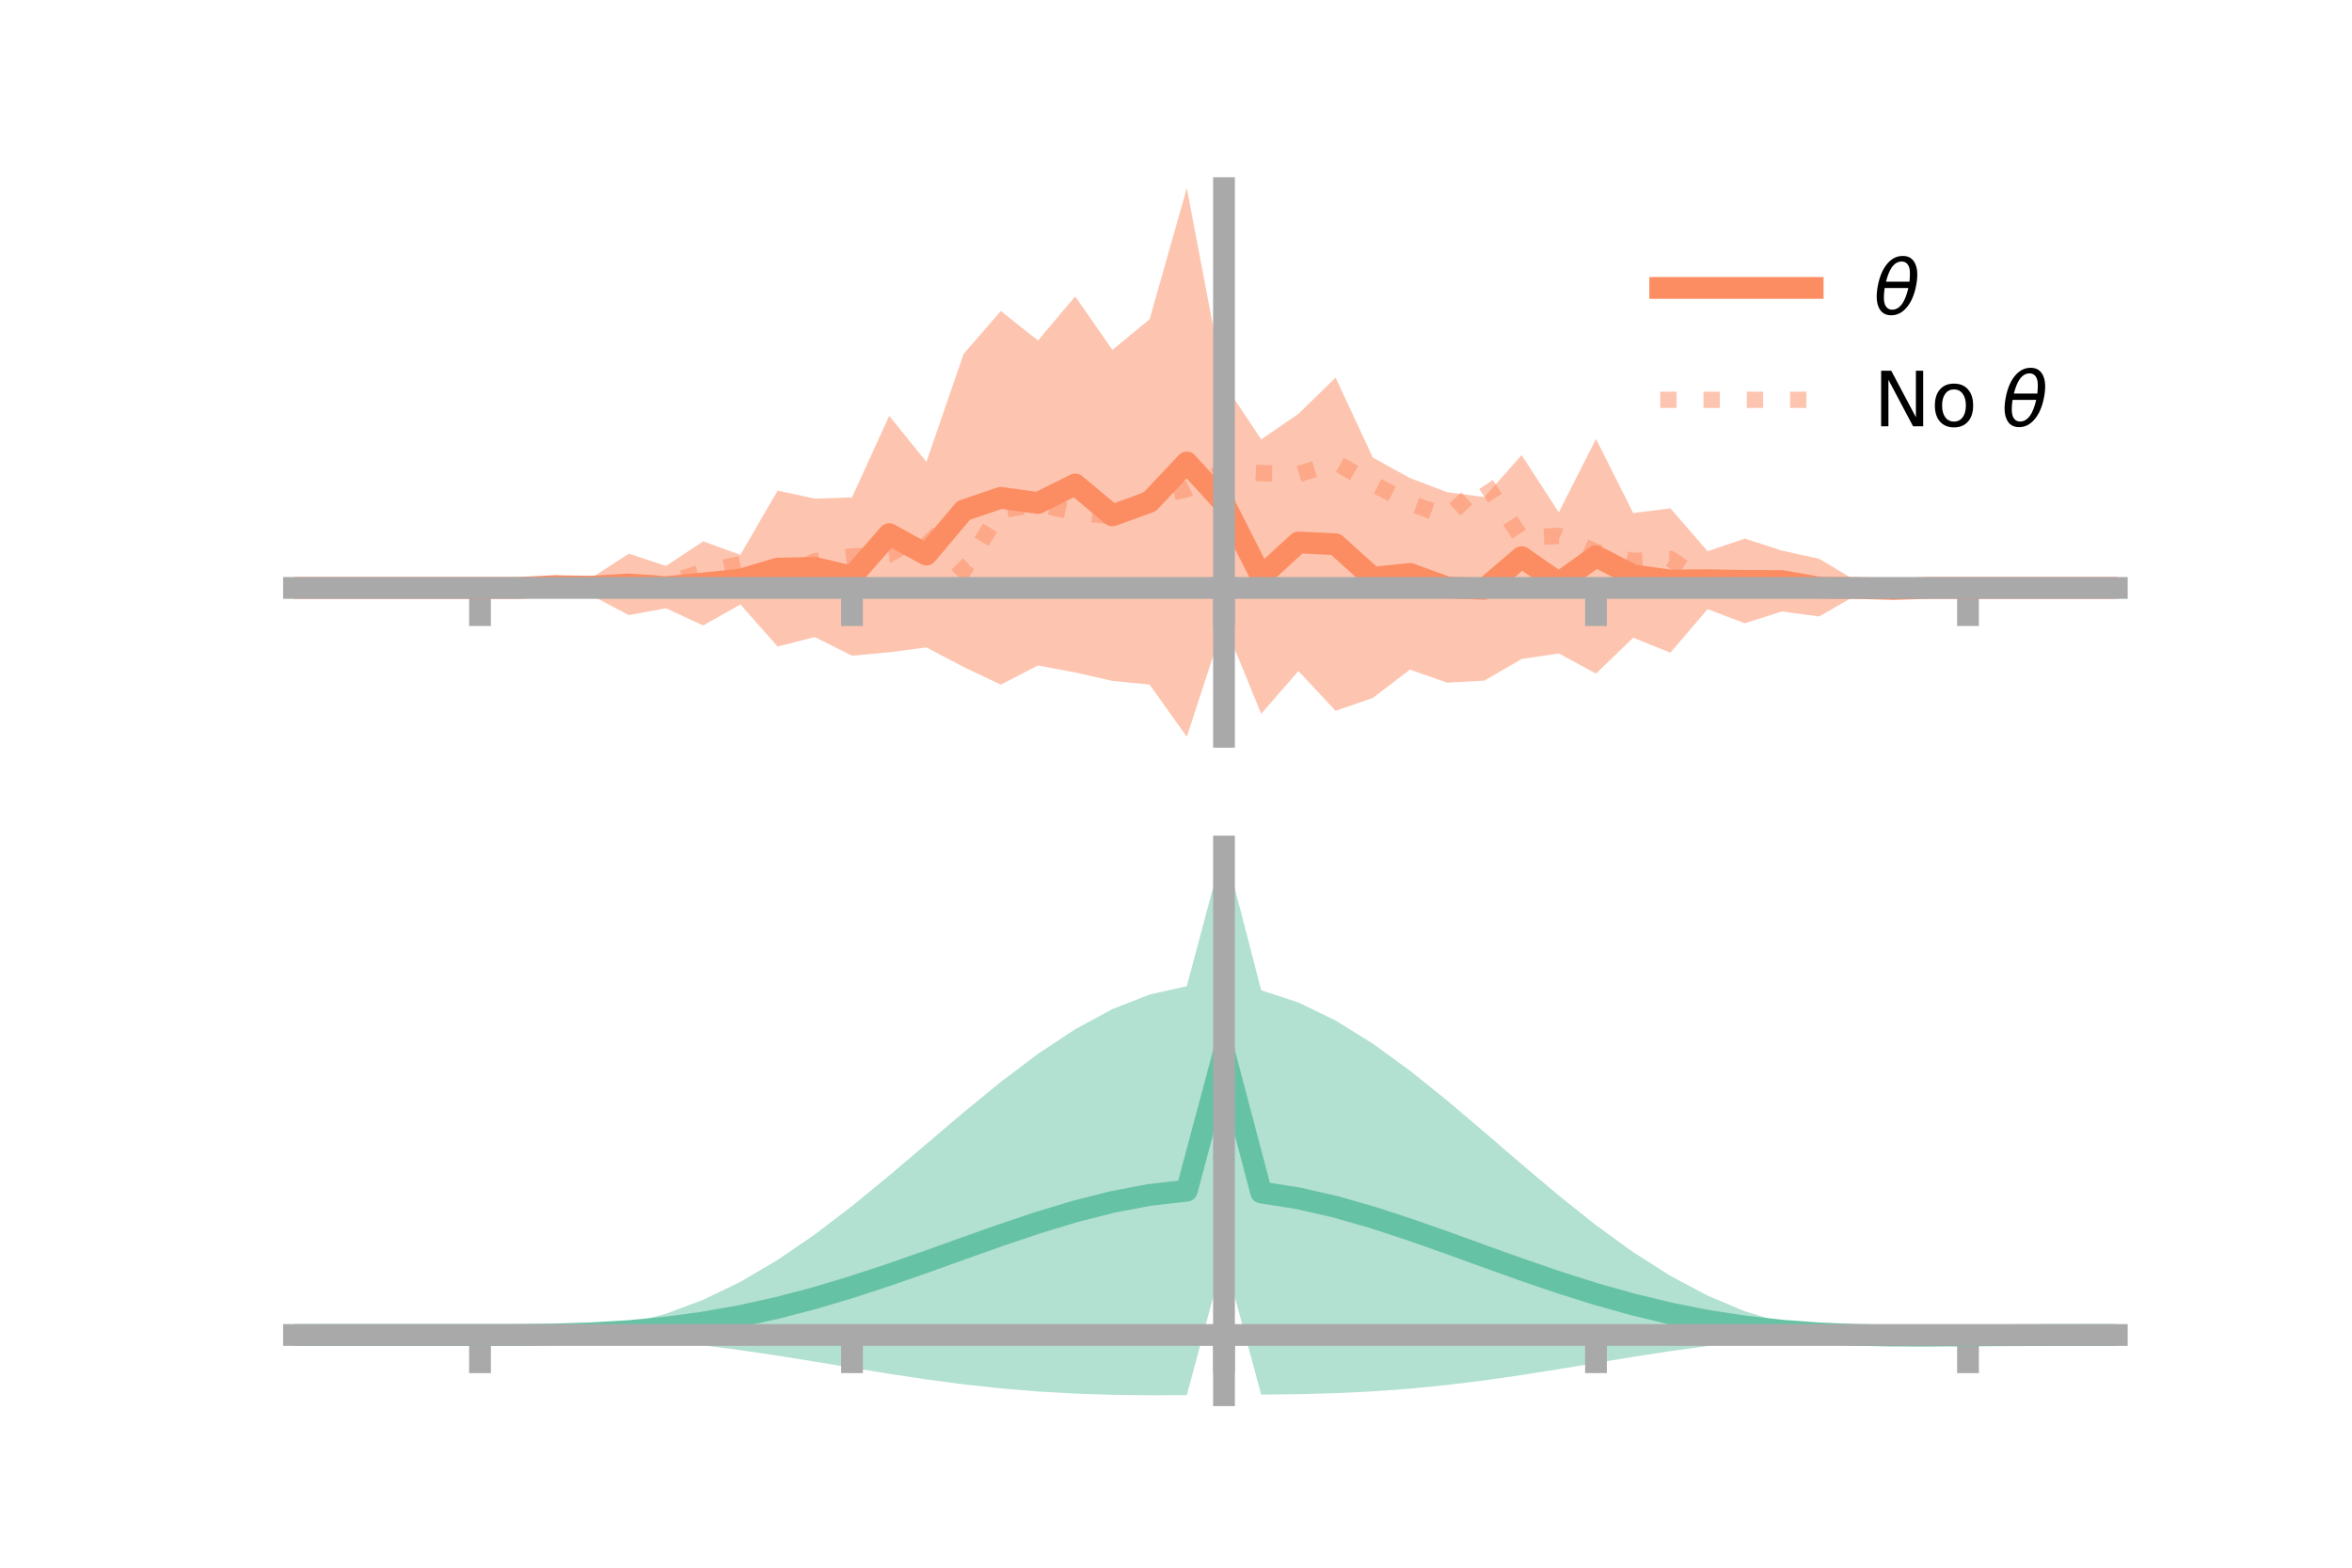
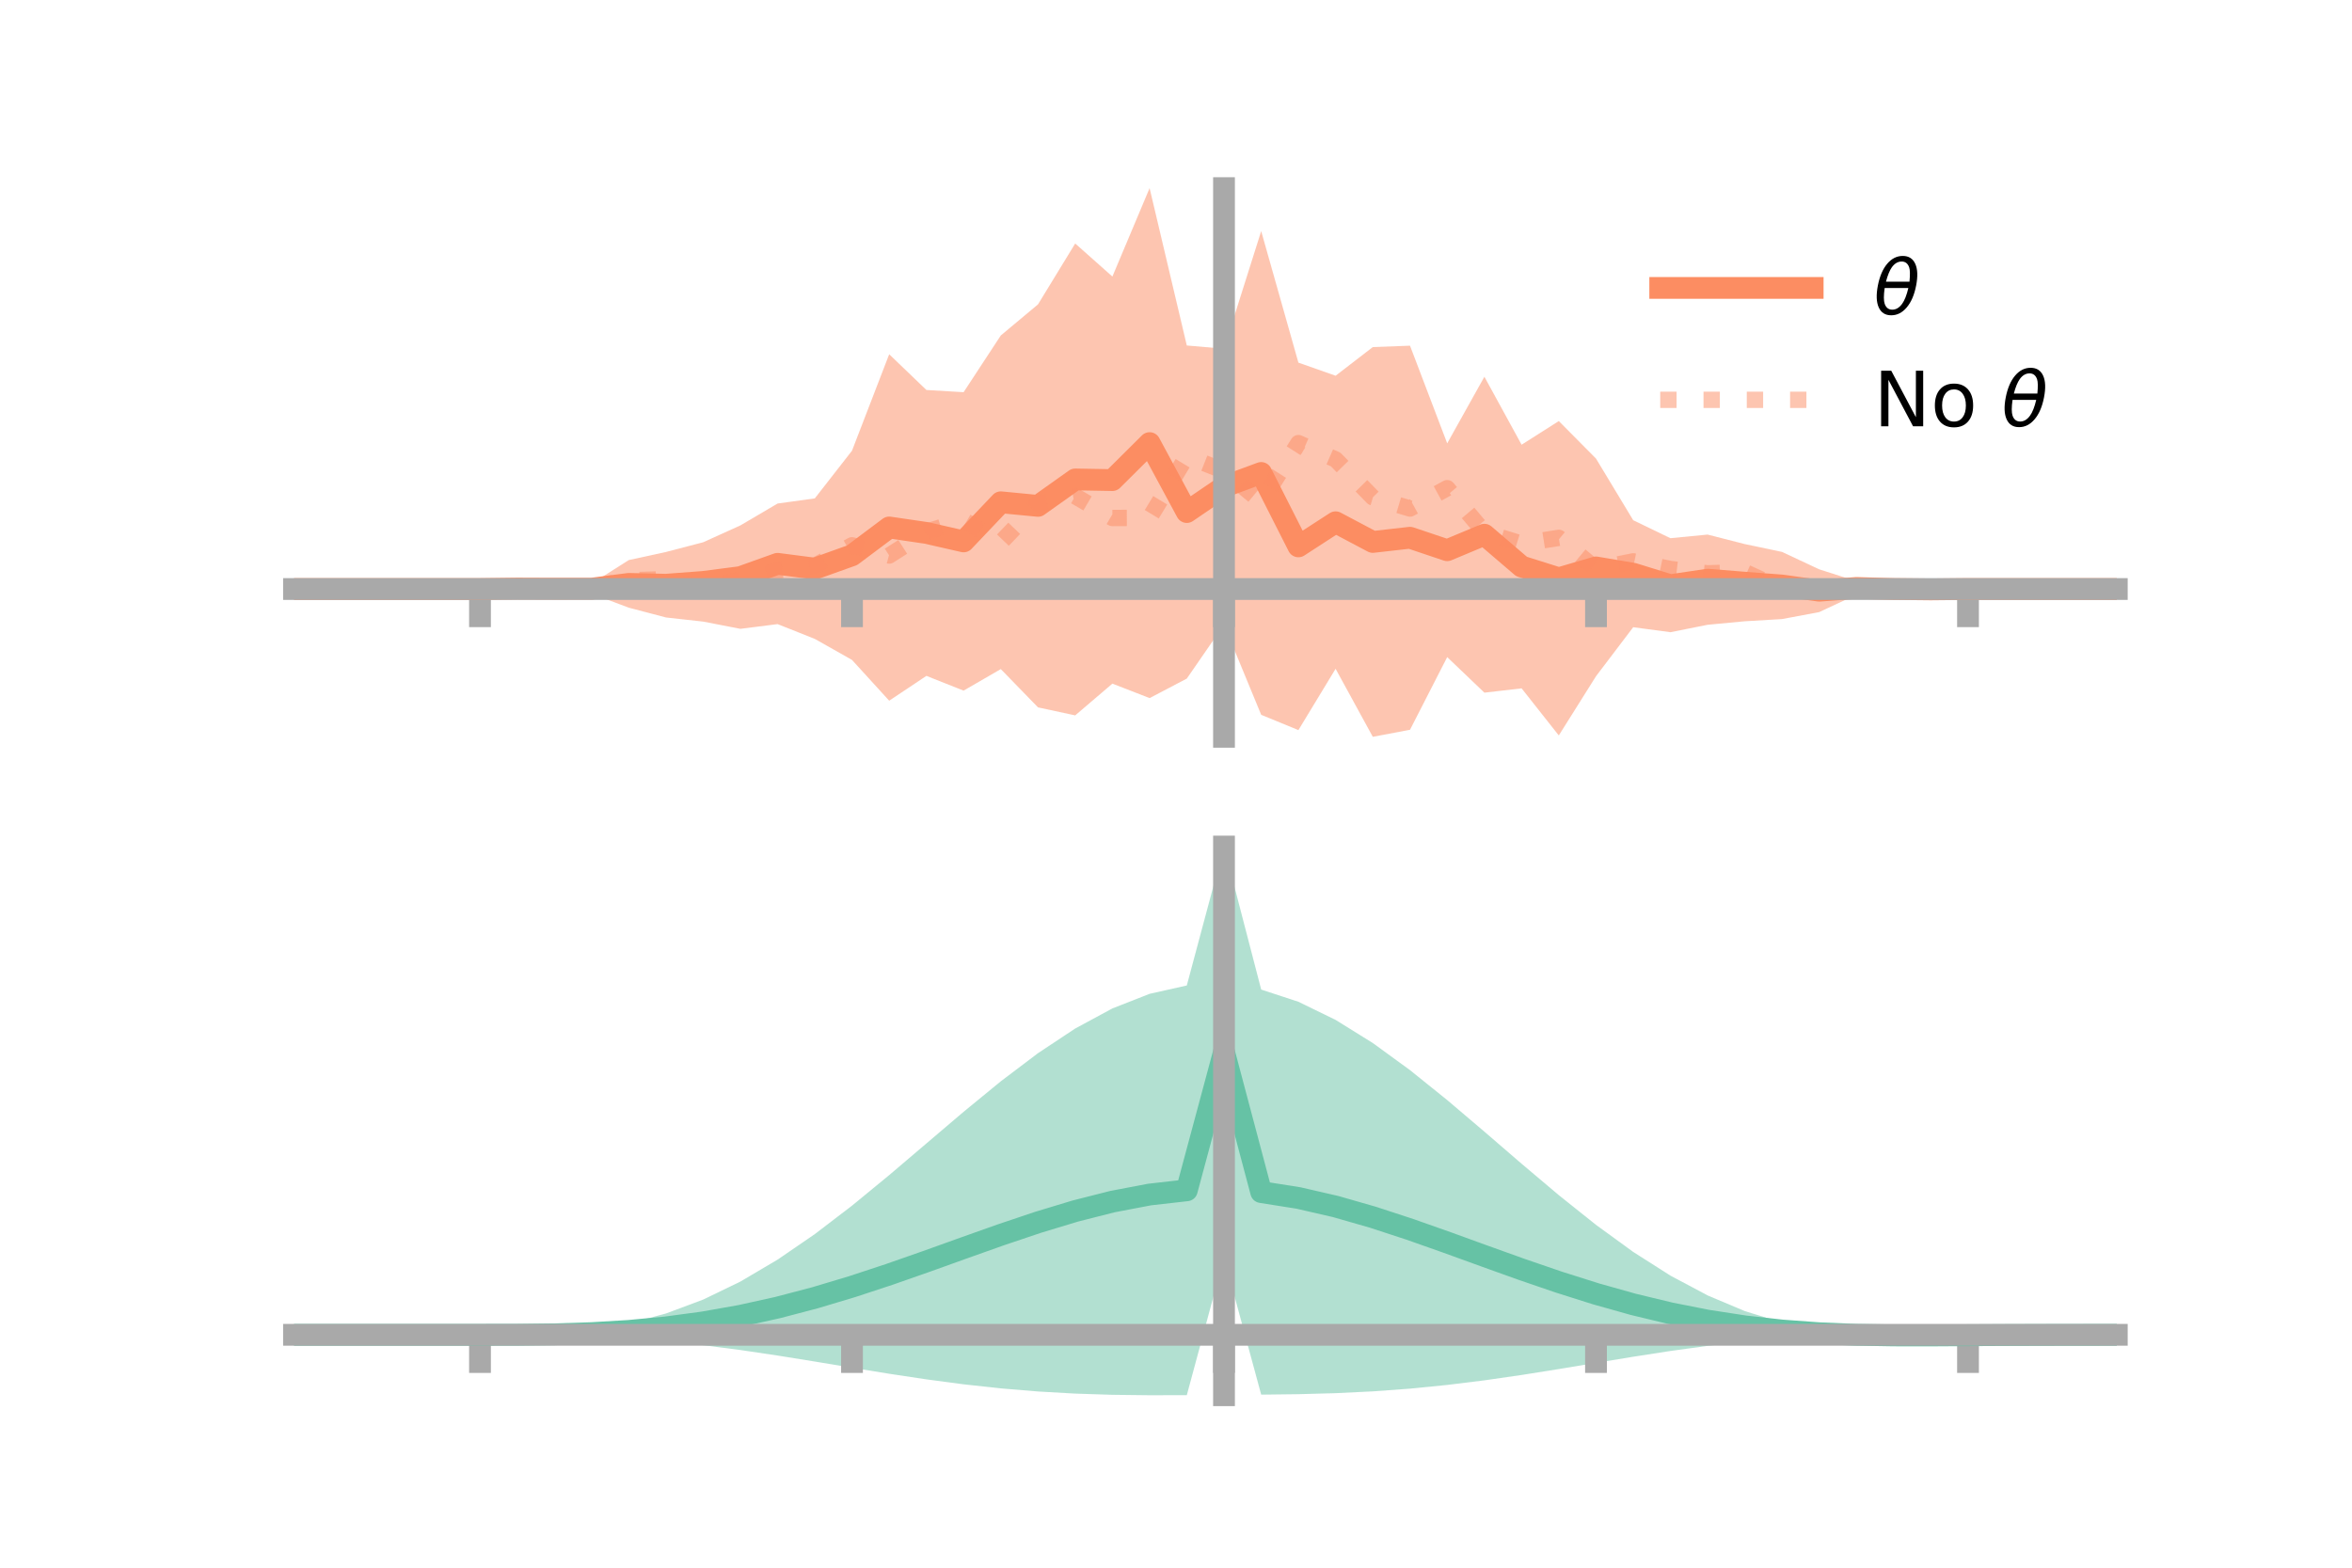
<svg xmlns="http://www.w3.org/2000/svg" xmlns:xlink="http://www.w3.org/1999/xlink" height="144pt" version="1.1" viewBox="0 0 216 144" width="216pt">
  <defs>
    <style type="text/css">*{stroke-linecap:butt;stroke-linejoin:round;}</style>
  </defs>
  <g id="figure_1">
    <g id="patch_1">
      <path d="M 0 144  L 216 144  L 216 0  L 0 0  z " style="fill:none;" />
    </g>
    <g id="axes_1">
      <g id="patch_2">
        <path d="M 27 67.68  L 194.4 67.68  L 194.4 17.28  L 27 17.28  z " style="fill:none;" />
      </g>
      <g id="PolyCollection_1">
-         <path clip-path="url(#pc70688d562)" d="M 27 54.005  L 27 54.005  L 30.416 54.005  L 33.833 54.005  L 37.249 54.005  L 40.665 54.005  L 44.082 54.005  L 47.498 54.002  L 50.914 52.82  L 54.331 53.076  L 57.747 50.858  L 61.163 51.984  L 64.58 49.726  L 67.996 50.964  L 71.412 45.066  L 74.829 45.801  L 78.245 45.685  L 81.661 38.196  L 85.078 42.425  L 88.494 32.512  L 91.91 28.568  L 95.327 31.279  L 98.743 27.225  L 102.159 32.14  L 105.576 29.326  L 108.992 17.28  L 112.408 35.229  L 115.824 40.363  L 119.241 38.014  L 122.657 34.687  L 126.073 42.023  L 129.49 43.918  L 132.906 45.21  L 136.322 45.656  L 139.739 41.805  L 143.155 47.064  L 146.571 40.317  L 149.988 47.129  L 153.404 46.688  L 156.82 50.632  L 160.237 49.472  L 163.653 50.576  L 167.069 51.325  L 170.486 53.372  L 173.902 53.107  L 177.318 54.003  L 180.735 54.005  L 184.151 54.005  L 187.567 54.005  L 190.984 54.005  L 194.4 54.005  L 194.4 54.005  L 194.4 54.005  L 190.984 54.005  L 187.567 54.005  L 184.151 54.005  L 180.735 54.005  L 177.318 54.007  L 173.902 55.089  L 170.486 54.656  L 167.069 56.628  L 163.653 56.166  L 160.237 57.251  L 156.82 55.957  L 153.404 59.954  L 149.988 58.576  L 146.571 61.873  L 143.155 60.024  L 139.739 60.537  L 136.322 62.52  L 132.906 62.709  L 129.49 61.509  L 126.073 64.109  L 122.657 65.293  L 119.241 61.636  L 115.824 65.567  L 112.408 57.212  L 108.992 67.68  L 105.576 62.882  L 102.159 62.545  L 98.743 61.768  L 95.327 61.13  L 91.91 62.886  L 88.494 61.267  L 85.078 59.467  L 81.661 59.916  L 78.245 60.231  L 74.829 58.517  L 71.412 59.389  L 67.996 55.522  L 64.58 57.453  L 61.163 55.875  L 57.747 56.498  L 54.331 54.701  L 50.914 54.865  L 47.498 54.007  L 44.082 54.005  L 40.665 54.005  L 37.249 54.005  L 33.833 54.005  L 30.416 54.005  L 27 54.005  z " style="fill:#fc8d62;fill-opacity:0.5;" />
+         <path clip-path="url(#p23a038f417)" d="M 27 54.105  L 27 54.105  L 30.416 54.105  L 33.833 54.105  L 37.249 54.105  L 40.665 54.105  L 44.082 54.105  L 47.498 53.762  L 50.914 53.722  L 54.331 53.61  L 57.747 51.445  L 61.163 50.701  L 64.58 49.809  L 67.996 48.261  L 71.412 46.251  L 74.829 45.779  L 78.245 41.4  L 81.661 32.539  L 85.078 35.822  L 88.494 36.025  L 91.91 30.814  L 95.327 27.958  L 98.743 22.366  L 102.159 25.402  L 105.576 17.28  L 108.992 31.735  L 112.408 32.032  L 115.824 21.229  L 119.241 33.31  L 122.657 34.513  L 126.073 31.881  L 129.49 31.753  L 132.906 40.724  L 136.322 34.605  L 139.739 40.849  L 143.155 38.677  L 146.571 42.122  L 149.988 47.784  L 153.404 49.436  L 156.82 49.104  L 160.237 49.977  L 163.653 50.696  L 167.069 52.295  L 170.486 53.391  L 173.902 53.738  L 177.318 53.899  L 180.735 54.105  L 184.151 54.105  L 187.567 54.105  L 190.984 54.105  L 194.4 54.105  L 194.4 54.105  L 194.4 54.105  L 190.984 54.105  L 187.567 54.105  L 184.151 54.105  L 180.735 54.105  L 177.318 54.379  L 173.902 54.469  L 170.486 54.623  L 167.069 56.224  L 163.653 56.865  L 160.237 57.067  L 156.82 57.389  L 153.404 58.072  L 149.988 57.613  L 146.571 62.117  L 143.155 67.554  L 139.739 63.229  L 136.322 63.625  L 132.906 60.358  L 129.49 67.034  L 126.073 67.68  L 122.657 61.431  L 119.241 67.063  L 115.824 65.659  L 112.408 57.382  L 108.992 62.333  L 105.576 64.123  L 102.159 62.795  L 98.743 65.712  L 95.327 64.976  L 91.91 61.46  L 88.494 63.437  L 85.078 62.082  L 81.661 64.363  L 78.245 60.617  L 74.829 58.686  L 71.412 57.327  L 67.996 57.761  L 64.58 57.097  L 61.163 56.719  L 57.747 55.819  L 54.331 54.536  L 50.914 54.427  L 47.498 54.362  L 44.082 54.105  L 40.665 54.105  L 37.249 54.105  L 33.833 54.105  L 30.416 54.105  L 27 54.105  z " style="fill:#fc8d62;fill-opacity:0.5;" />
      </g>
      <g id="matplotlib.axis_1">
        <g id="xtick_1">
          <g id="line2d_1">
            <defs>
-               <path d="M 0 0  L 0 3.5  " id="md843129e66" style="stroke:#a9a9a9;stroke-width:2;" />
+               <path d="M 0 0  L 0 3.5  " id="maa7eb48279" style="stroke:#a9a9a9;stroke-width:2;" />
            </defs>
            <g>
-               <use style="fill:#a9a9a9;stroke:#a9a9a9;stroke-width:2;" x="44.082" xlink:href="#md843129e66" y="54.005" />
+               <use style="fill:#a9a9a9;stroke:#a9a9a9;stroke-width:2;" x="44.082" xlink:href="#maa7eb48279" y="54.105" />
            </g>
          </g>
        </g>
        <g id="xtick_2">
          <g id="line2d_2">
            <g>
-               <use style="fill:#a9a9a9;stroke:#a9a9a9;stroke-width:2;" x="78.245" xlink:href="#md843129e66" y="54.005" />
+               <use style="fill:#a9a9a9;stroke:#a9a9a9;stroke-width:2;" x="78.245" xlink:href="#maa7eb48279" y="54.105" />
            </g>
          </g>
        </g>
        <g id="xtick_3">
          <g id="line2d_3">
            <g>
-               <use style="fill:#a9a9a9;stroke:#a9a9a9;stroke-width:2;" x="112.408" xlink:href="#md843129e66" y="54.005" />
+               <use style="fill:#a9a9a9;stroke:#a9a9a9;stroke-width:2;" x="112.408" xlink:href="#maa7eb48279" y="54.105" />
            </g>
          </g>
        </g>
        <g id="xtick_4">
          <g id="line2d_4">
            <g>
-               <use style="fill:#a9a9a9;stroke:#a9a9a9;stroke-width:2;" x="146.571" xlink:href="#md843129e66" y="54.005" />
+               <use style="fill:#a9a9a9;stroke:#a9a9a9;stroke-width:2;" x="146.571" xlink:href="#maa7eb48279" y="54.105" />
            </g>
          </g>
        </g>
        <g id="xtick_5">
          <g id="line2d_5">
            <g>
-               <use style="fill:#a9a9a9;stroke:#a9a9a9;stroke-width:2;" x="180.735" xlink:href="#md843129e66" y="54.005" />
+               <use style="fill:#a9a9a9;stroke:#a9a9a9;stroke-width:2;" x="180.735" xlink:href="#maa7eb48279" y="54.105" />
            </g>
          </g>
        </g>
      </g>
      <g id="matplotlib.axis_2" />
      <g id="line2d_6">
-         <path clip-path="url(#pc70688d562)" d="M 27 54.005  L 30.416 54.005  L 33.833 54.005  L 37.249 54.005  L 40.665 54.005  L 44.082 54.005  L 47.498 54.004  L 50.914 53.842  L 54.331 53.888  L 57.747 53.678  L 61.163 53.93  L 64.58 53.589  L 67.996 53.243  L 71.412 52.228  L 74.829 52.159  L 78.245 52.958  L 81.661 49.056  L 85.078 50.946  L 88.494 46.89  L 91.91 45.727  L 95.327 46.205  L 98.743 44.497  L 102.159 47.343  L 105.576 46.104  L 108.992 42.48  L 112.408 46.221  L 115.824 52.965  L 119.241 49.825  L 122.657 49.99  L 126.073 53.066  L 129.49 52.713  L 132.906 53.959  L 136.322 54.088  L 139.739 51.171  L 143.155 53.544  L 146.571 51.095  L 149.988 52.852  L 153.404 53.321  L 156.82 53.294  L 160.237 53.361  L 163.653 53.371  L 167.069 53.976  L 170.486 54.014  L 173.902 54.098  L 177.318 54.005  L 180.735 54.005  L 184.151 54.005  L 187.567 54.005  L 190.984 54.005  L 194.4 54.005  " style="fill:none;stroke:#fc8d62;stroke-linecap:square;stroke-width:2;" />
+         <path clip-path="url(#p23a038f417)" d="M 27 54.105  L 30.416 54.105  L 33.833 54.105  L 37.249 54.105  L 40.665 54.105  L 44.082 54.105  L 47.498 54.062  L 50.914 54.075  L 54.331 54.073  L 57.747 53.632  L 61.163 53.71  L 64.58 53.453  L 67.996 53.011  L 71.412 51.789  L 74.829 52.232  L 78.245 51.009  L 81.661 48.451  L 85.078 48.952  L 88.494 49.731  L 91.91 46.137  L 95.327 46.467  L 98.743 44.039  L 102.159 44.099  L 105.576 40.701  L 108.992 47.034  L 112.408 44.707  L 115.824 43.444  L 119.241 50.187  L 122.657 47.972  L 126.073 49.781  L 129.49 49.393  L 132.906 50.541  L 136.322 49.115  L 139.739 52.039  L 143.155 53.116  L 146.571 52.12  L 149.988 52.698  L 153.404 53.754  L 156.82 53.246  L 160.237 53.522  L 163.653 53.781  L 167.069 54.259  L 170.486 54.007  L 173.902 54.104  L 177.318 54.139  L 180.735 54.105  L 184.151 54.105  L 187.567 54.105  L 190.984 54.105  L 194.4 54.105  " style="fill:none;stroke:#fc8d62;stroke-linecap:square;stroke-width:2;" />
      </g>
      <g id="line2d_7">
-         <path clip-path="url(#pc70688d562)" d="M 27 54.005  L 30.416 54.005  L 33.833 54.005  L 37.249 54.005  L 40.665 54.005  L 44.082 54.005  L 47.498 53.997  L 50.914 53.982  L 54.331 53.887  L 57.747 53.502  L 61.163 53.623  L 64.58 52.526  L 67.996 51.817  L 71.412 53.26  L 74.829 51.546  L 78.245 51.121  L 81.661 50.914  L 85.078 48.969  L 88.494 52.418  L 91.91 46.872  L 95.327 46.302  L 98.743 47.052  L 102.159 47.425  L 105.576 45.733  L 108.992 44.939  L 112.408 43.282  L 115.824 43.456  L 119.241 43.549  L 122.657 42.48  L 126.073 44.438  L 129.49 46.221  L 132.906 47.456  L 136.322 44.283  L 139.739 49.411  L 143.155 49.223  L 146.571 50.69  L 149.988 51.532  L 153.404 51.343  L 156.82 53.64  L 160.237 53.668  L 163.653 53.327  L 167.069 54.02  L 170.486 53.903  L 173.902 53.994  L 177.318 54.011  L 180.735 54.005  L 184.151 54.005  L 187.567 54.005  L 190.984 54.005  L 194.4 54.005  " style="fill:none;stroke:#fc8d62;stroke-dasharray:1.5,2.475;stroke-dashoffset:0;stroke-opacity:0.5;stroke-width:1.5;" />
+         <path clip-path="url(#p23a038f417)" d="M 27 54.105  L 30.416 54.105  L 33.833 54.105  L 37.249 54.105  L 40.665 54.105  L 44.082 54.105  L 47.498 54.1  L 50.914 53.952  L 54.331 53.916  L 57.747 53.304  L 61.163 53.199  L 64.58 54.087  L 67.996 53.254  L 71.412 52.428  L 74.829 51.972  L 78.245 50.088  L 81.661 51.028  L 85.078 48.848  L 88.494 47.771  L 91.91 49.818  L 95.327 46.248  L 98.743 45.578  L 102.159 47.58  L 105.576 47.564  L 108.992 41.912  L 112.408 43.257  L 115.824 46.085  L 119.241 40.701  L 122.657 42.202  L 126.073 45.685  L 129.49 46.712  L 132.906 44.841  L 136.322 48.89  L 139.739 49.942  L 143.155 49.404  L 146.571 52.253  L 149.988 51.563  L 153.404 52.265  L 156.82 52.664  L 160.237 52.547  L 163.653 54.094  L 167.069 54.378  L 170.486 54.138  L 173.902 54.182  L 177.318 54.107  L 180.735 54.105  L 184.151 54.105  L 187.567 54.105  L 190.984 54.105  L 194.4 54.105  " style="fill:none;stroke:#fc8d62;stroke-dasharray:1.5,2.475;stroke-dashoffset:0;stroke-opacity:0.5;stroke-width:1.5;" />
      </g>
      <g id="patch_3">
        <path d="M 112.408 67.68  L 112.408 17.28  " style="fill:none;stroke:#a9a9a9;stroke-linecap:square;stroke-linejoin:miter;stroke-width:2;" />
      </g>
      <g id="patch_4">
        <path d="M 194.4 67.68  L 194.4 17.28  " style="fill:none;" />
      </g>
      <g id="patch_5">
-         <path d="M 27 54.005  L 194.4 54.005  " style="fill:none;stroke:#a9a9a9;stroke-linecap:square;stroke-linejoin:miter;stroke-width:2;" />
+         <path d="M 27 54.105  L 194.4 54.105  " style="fill:none;stroke:#a9a9a9;stroke-linecap:square;stroke-linejoin:miter;stroke-width:2;" />
      </g>
      <g id="patch_6">
        <path d="M 27 17.28  L 194.4 17.28  " style="fill:none;" />
      </g>
      <g id="legend_1">
        <g id="line2d_8">
          <path d="M 152.47 26.449  L 166.47 26.449  " style="fill:none;stroke:#fc8d62;stroke-linecap:square;stroke-width:2;" />
        </g>
        <g id="line2d_9" />
        <g id="text_1">
          <g transform="translate(172.07 28.89891)scale(0.07 -0.07)">
            <defs>
              <path d="M 45.516 34.672  L 14.453 34.672  Q 12.359 20.062 14.5 13.875  Q 17.188 6.25 24.469 6.25  Q 31.781 6.25 37.359 13.922  Q 42.234 20.656 45.516 34.672  z M 47.016 42.969  Q 48.344 56.844 46.625 61.719  Q 43.953 69.438 36.766 69.438  Q 29.297 69.438 23.828 61.812  Q 19.531 55.672 16.156 42.969  z M 38.188 76.766  Q 49.906 76.766 54.594 66.406  Q 59.281 56.109 55.719 37.844  Q 52.203 19.625 43.453 9.281  Q 34.766 -1.125 23.047 -1.125  Q 11.281 -1.125 6.641 9.281  Q 2 19.625 5.516 37.844  Q 9.078 56.109 17.719 66.406  Q 26.422 76.766 38.188 76.766  z " id="DejaVuSans-Oblique-952" />
            </defs>
            <use transform="translate(0 0.234375)" xlink:href="#DejaVuSans-Oblique-952" />
          </g>
        </g>
        <g id="line2d_10">
          <path d="M 152.47 36.724  L 166.47 36.724  " style="fill:none;stroke:#fc8d62;stroke-dasharray:1.5,2.475;stroke-dashoffset:0;stroke-opacity:0.5;stroke-width:1.5;" />
        </g>
        <g id="line2d_11" />
        <g id="text_2">
          <g transform="translate(172.07 39.17359)scale(0.07 -0.07)">
            <defs>
              <path d="M 9.812 72.906  L 23.094 72.906  L 55.422 11.922  L 55.422 72.906  L 64.984 72.906  L 64.984 0  L 51.703 0  L 19.391 60.984  L 19.391 0  L 9.812 0  z " id="DejaVuSans-78" />
              <path d="M 30.609 48.391  Q 23.391 48.391 19.188 42.75  Q 14.984 37.109 14.984 27.297  Q 14.984 17.484 19.156 11.844  Q 23.344 6.203 30.609 6.203  Q 37.797 6.203 41.984 11.859  Q 46.188 17.531 46.188 27.297  Q 46.188 37.016 41.984 42.703  Q 37.797 48.391 30.609 48.391  z M 30.609 56  Q 42.328 56 49.016 48.375  Q 55.719 40.766 55.719 27.297  Q 55.719 13.875 49.016 6.219  Q 42.328 -1.422 30.609 -1.422  Q 18.844 -1.422 12.172 6.219  Q 5.516 13.875 5.516 27.297  Q 5.516 40.766 12.172 48.375  Q 18.844 56 30.609 56  z " id="DejaVuSans-111" />
              <path id="DejaVuSans-32" />
            </defs>
            <use transform="translate(0 0.234375)" xlink:href="#DejaVuSans-78" />
            <use transform="translate(74.80469 0.234375)" xlink:href="#DejaVuSans-111" />
            <use transform="translate(135.9863 0.234375)" xlink:href="#DejaVuSans-32" />
            <use transform="translate(167.7734 0.234375)" xlink:href="#DejaVuSans-Oblique-952" />
          </g>
        </g>
      </g>
    </g>
    <g id="axes_2">
      <g id="patch_7">
        <path d="M 27 128.16  L 194.4 128.16  L 194.4 77.76  L 27 77.76  z " style="fill:none;" />
      </g>
      <g id="PolyCollection_2">
-         <path clip-path="url(#p3492d45a58)" d="M 27 122.629  L 27 122.622  L 30.416 122.624  L 33.833 122.625  L 37.249 122.625  L 40.665 122.625  L 44.082 122.625  L 47.498 122.606  L 50.914 122.484  L 54.331 122.168  L 57.747 121.582  L 61.163 120.669  L 64.58 119.394  L 67.996 117.744  L 71.412 115.732  L 74.829 113.393  L 78.245 110.785  L 81.661 107.983  L 85.078 105.08  L 88.494 102.177  L 91.91 99.381  L 95.327 96.799  L 98.743 94.538  L 102.159 92.694  L 105.576 91.354  L 108.992 90.588  L 112.408 77.76  L 115.824 90.96  L 119.241 92.08  L 122.657 93.742  L 126.073 95.864  L 129.49 98.349  L 132.906 101.095  L 136.322 103.993  L 139.739 106.935  L 143.155 109.816  L 146.571 112.54  L 149.988 115.021  L 153.404 117.193  L 156.82 119.01  L 160.237 120.447  L 163.653 121.506  L 167.069 122.201  L 170.486 122.51  L 173.902 122.525  L 177.318 122.537  L 180.735 122.564  L 184.151 122.587  L 187.567 122.602  L 190.984 122.613  L 194.4 122.619  L 194.4 122.635  L 194.4 122.635  L 190.984 122.648  L 187.567 122.67  L 184.151 122.707  L 180.735 122.763  L 177.318 122.83  L 173.902 122.835  L 170.486 122.735  L 167.069 122.76  L 163.653 122.952  L 160.237 123.249  L 156.82 123.638  L 153.404 124.106  L 149.988 124.633  L 146.571 125.195  L 143.155 125.761  L 139.739 126.303  L 136.322 126.795  L 132.906 127.217  L 129.49 127.555  L 126.073 127.805  L 122.657 127.97  L 119.241 128.063  L 115.824 128.105  L 112.408 115.436  L 108.992 128.152  L 105.576 128.16  L 102.159 128.12  L 98.743 128.01  L 95.327 127.816  L 91.91 127.531  L 88.494 127.158  L 85.078 126.705  L 81.661 126.191  L 78.245 125.637  L 74.829 125.072  L 71.412 124.524  L 67.996 124.018  L 64.58 123.579  L 61.163 123.22  L 57.747 122.952  L 54.331 122.772  L 50.914 122.671  L 47.498 122.631  L 44.082 122.625  L 40.665 122.625  L 37.249 122.625  L 33.833 122.625  L 30.416 122.626  L 27 122.629  z " style="fill:#66c2a5;fill-opacity:0.5;" />
+         <path clip-path="url(#pd334cb040d)" d="M 27 122.613  L 27 122.606  L 30.416 122.608  L 33.833 122.609  L 37.249 122.609  L 40.665 122.609  L 44.082 122.609  L 47.498 122.59  L 50.914 122.468  L 54.331 122.152  L 57.747 121.565  L 61.163 120.65  L 64.58 119.372  L 67.996 117.719  L 71.412 115.702  L 74.829 113.359  L 78.245 110.746  L 81.661 107.939  L 85.078 105.032  L 88.494 102.125  L 91.91 99.324  L 95.327 96.739  L 98.743 94.475  L 102.159 92.629  L 105.576 91.288  L 108.992 90.522  L 112.408 77.76  L 115.824 90.896  L 119.241 92.018  L 122.657 93.683  L 126.073 95.807  L 129.49 98.297  L 132.906 101.047  L 136.322 103.949  L 139.739 106.896  L 143.155 109.781  L 146.571 112.509  L 149.988 114.995  L 153.404 117.171  L 156.82 118.991  L 160.237 120.431  L 163.653 121.491  L 167.069 122.187  L 170.486 122.495  L 173.902 122.509  L 177.318 122.521  L 180.735 122.548  L 184.151 122.571  L 187.567 122.587  L 190.984 122.597  L 194.4 122.603  L 194.4 122.619  L 194.4 122.619  L 190.984 122.632  L 187.567 122.654  L 184.151 122.691  L 180.735 122.747  L 177.318 122.814  L 173.902 122.82  L 170.486 122.718  L 167.069 122.742  L 163.653 122.935  L 160.237 123.233  L 156.82 123.624  L 153.404 124.094  L 149.988 124.624  L 146.571 125.187  L 143.155 125.755  L 139.739 126.299  L 136.322 126.792  L 132.906 127.214  L 129.49 127.554  L 126.073 127.804  L 122.657 127.97  L 119.241 128.063  L 115.824 128.105  L 112.408 115.502  L 108.992 128.152  L 105.576 128.16  L 102.159 128.12  L 98.743 128.01  L 95.327 127.815  L 91.91 127.53  L 88.494 127.156  L 85.078 126.702  L 81.661 126.187  L 78.245 125.632  L 74.829 125.064  L 71.412 124.514  L 67.996 124.006  L 64.58 123.565  L 61.163 123.205  L 57.747 122.936  L 54.331 122.755  L 50.914 122.655  L 47.498 122.615  L 44.082 122.609  L 40.665 122.609  L 37.249 122.609  L 33.833 122.609  L 30.416 122.61  L 27 122.613  z " style="fill:#66c2a5;fill-opacity:0.5;" />
      </g>
      <g id="matplotlib.axis_3">
        <g id="xtick_6">
          <g id="line2d_12">
            <g>
-               <use style="fill:#a9a9a9;stroke:#a9a9a9;stroke-width:2;" x="44.082" xlink:href="#md843129e66" y="122.625" />
+               <use style="fill:#a9a9a9;stroke:#a9a9a9;stroke-width:2;" x="44.082" xlink:href="#maa7eb48279" y="122.609" />
            </g>
          </g>
        </g>
        <g id="xtick_7">
          <g id="line2d_13">
            <g>
-               <use style="fill:#a9a9a9;stroke:#a9a9a9;stroke-width:2;" x="78.245" xlink:href="#md843129e66" y="122.625" />
+               <use style="fill:#a9a9a9;stroke:#a9a9a9;stroke-width:2;" x="78.245" xlink:href="#maa7eb48279" y="122.609" />
            </g>
          </g>
        </g>
        <g id="xtick_8">
          <g id="line2d_14">
            <g>
-               <use style="fill:#a9a9a9;stroke:#a9a9a9;stroke-width:2;" x="112.408" xlink:href="#md843129e66" y="122.625" />
+               <use style="fill:#a9a9a9;stroke:#a9a9a9;stroke-width:2;" x="112.408" xlink:href="#maa7eb48279" y="122.609" />
            </g>
          </g>
        </g>
        <g id="xtick_9">
          <g id="line2d_15">
            <g>
-               <use style="fill:#a9a9a9;stroke:#a9a9a9;stroke-width:2;" x="146.571" xlink:href="#md843129e66" y="122.625" />
+               <use style="fill:#a9a9a9;stroke:#a9a9a9;stroke-width:2;" x="146.571" xlink:href="#maa7eb48279" y="122.609" />
            </g>
          </g>
        </g>
        <g id="xtick_10">
          <g id="line2d_16">
            <g>
-               <use style="fill:#a9a9a9;stroke:#a9a9a9;stroke-width:2;" x="180.735" xlink:href="#md843129e66" y="122.625" />
+               <use style="fill:#a9a9a9;stroke:#a9a9a9;stroke-width:2;" x="180.735" xlink:href="#maa7eb48279" y="122.609" />
            </g>
          </g>
        </g>
      </g>
      <g id="matplotlib.axis_4" />
      <g id="line2d_17">
-         <path clip-path="url(#p3492d45a58)" d="M 27 122.626  L 30.416 122.625  L 33.833 122.625  L 37.249 122.625  L 40.665 122.625  L 44.082 122.625  L 47.498 122.619  L 50.914 122.578  L 54.331 122.47  L 57.747 122.267  L 61.163 121.945  L 64.58 121.486  L 67.996 120.881  L 71.412 120.128  L 74.829 119.233  L 78.245 118.211  L 81.661 117.087  L 85.078 115.893  L 88.494 114.667  L 91.91 113.456  L 95.327 112.308  L 98.743 111.274  L 102.159 110.407  L 105.576 109.757  L 108.992 109.37  L 112.408 96.598  L 115.824 109.533  L 119.241 110.072  L 122.657 110.856  L 126.073 111.834  L 129.49 112.952  L 132.906 114.156  L 136.322 115.394  L 139.739 116.619  L 143.155 117.789  L 146.571 118.867  L 149.988 119.827  L 153.404 120.65  L 156.82 121.324  L 160.237 121.848  L 163.653 122.229  L 167.069 122.48  L 170.486 122.622  L 173.902 122.68  L 177.318 122.684  L 180.735 122.664  L 184.151 122.647  L 187.567 122.636  L 190.984 122.63  L 194.4 122.627  " style="fill:none;stroke:#66c2a5;stroke-linecap:square;stroke-width:2;" />
+         <path clip-path="url(#pd334cb040d)" d="M 27 122.61  L 30.416 122.609  L 33.833 122.609  L 37.249 122.609  L 40.665 122.609  L 44.082 122.609  L 47.498 122.603  L 50.914 122.562  L 54.331 122.454  L 57.747 122.25  L 61.163 121.928  L 64.58 121.468  L 67.996 120.863  L 71.412 120.108  L 74.829 119.212  L 78.245 118.189  L 81.661 117.063  L 85.078 115.867  L 88.494 114.64  L 91.91 113.427  L 95.327 112.277  L 98.743 111.243  L 102.159 110.375  L 105.576 109.724  L 108.992 109.337  L 112.408 96.631  L 115.824 109.5  L 119.241 110.04  L 122.657 110.826  L 126.073 111.806  L 129.49 112.925  L 132.906 114.131  L 136.322 115.371  L 139.739 116.597  L 143.155 117.768  L 146.571 118.848  L 149.988 119.809  L 153.404 120.632  L 156.82 121.307  L 160.237 121.832  L 163.653 122.213  L 167.069 122.464  L 170.486 122.606  L 173.902 122.664  L 177.318 122.668  L 180.735 122.648  L 184.151 122.631  L 187.567 122.62  L 190.984 122.614  L 194.4 122.611  " style="fill:none;stroke:#66c2a5;stroke-linecap:square;stroke-width:2;" />
      </g>
      <g id="patch_8">
        <path d="M 112.408 128.16  L 112.408 77.76  " style="fill:none;stroke:#a9a9a9;stroke-linecap:square;stroke-linejoin:miter;stroke-width:2;" />
      </g>
      <g id="patch_9">
        <path d="M 194.4 128.16  L 194.4 77.76  " style="fill:none;" />
      </g>
      <g id="patch_10">
-         <path d="M 27 122.625  L 194.4 122.625  " style="fill:none;stroke:#a9a9a9;stroke-linecap:square;stroke-linejoin:miter;stroke-width:2;" />
+         <path d="M 27 122.609  L 194.4 122.609  " style="fill:none;stroke:#a9a9a9;stroke-linecap:square;stroke-linejoin:miter;stroke-width:2;" />
      </g>
      <g id="patch_11">
        <path d="M 27 77.76  L 194.4 77.76  " style="fill:none;" />
      </g>
    </g>
  </g>
  <defs>
-     <clipPath id="pc70688d562">
+     <clipPath id="p23a038f417">
      <rect height="50.4" width="167.4" x="27" y="17.28" />
    </clipPath>
-     <clipPath id="p3492d45a58">
+     <clipPath id="pd334cb040d">
      <rect height="50.4" width="167.4" x="27" y="77.76" />
    </clipPath>
  </defs>
</svg>
